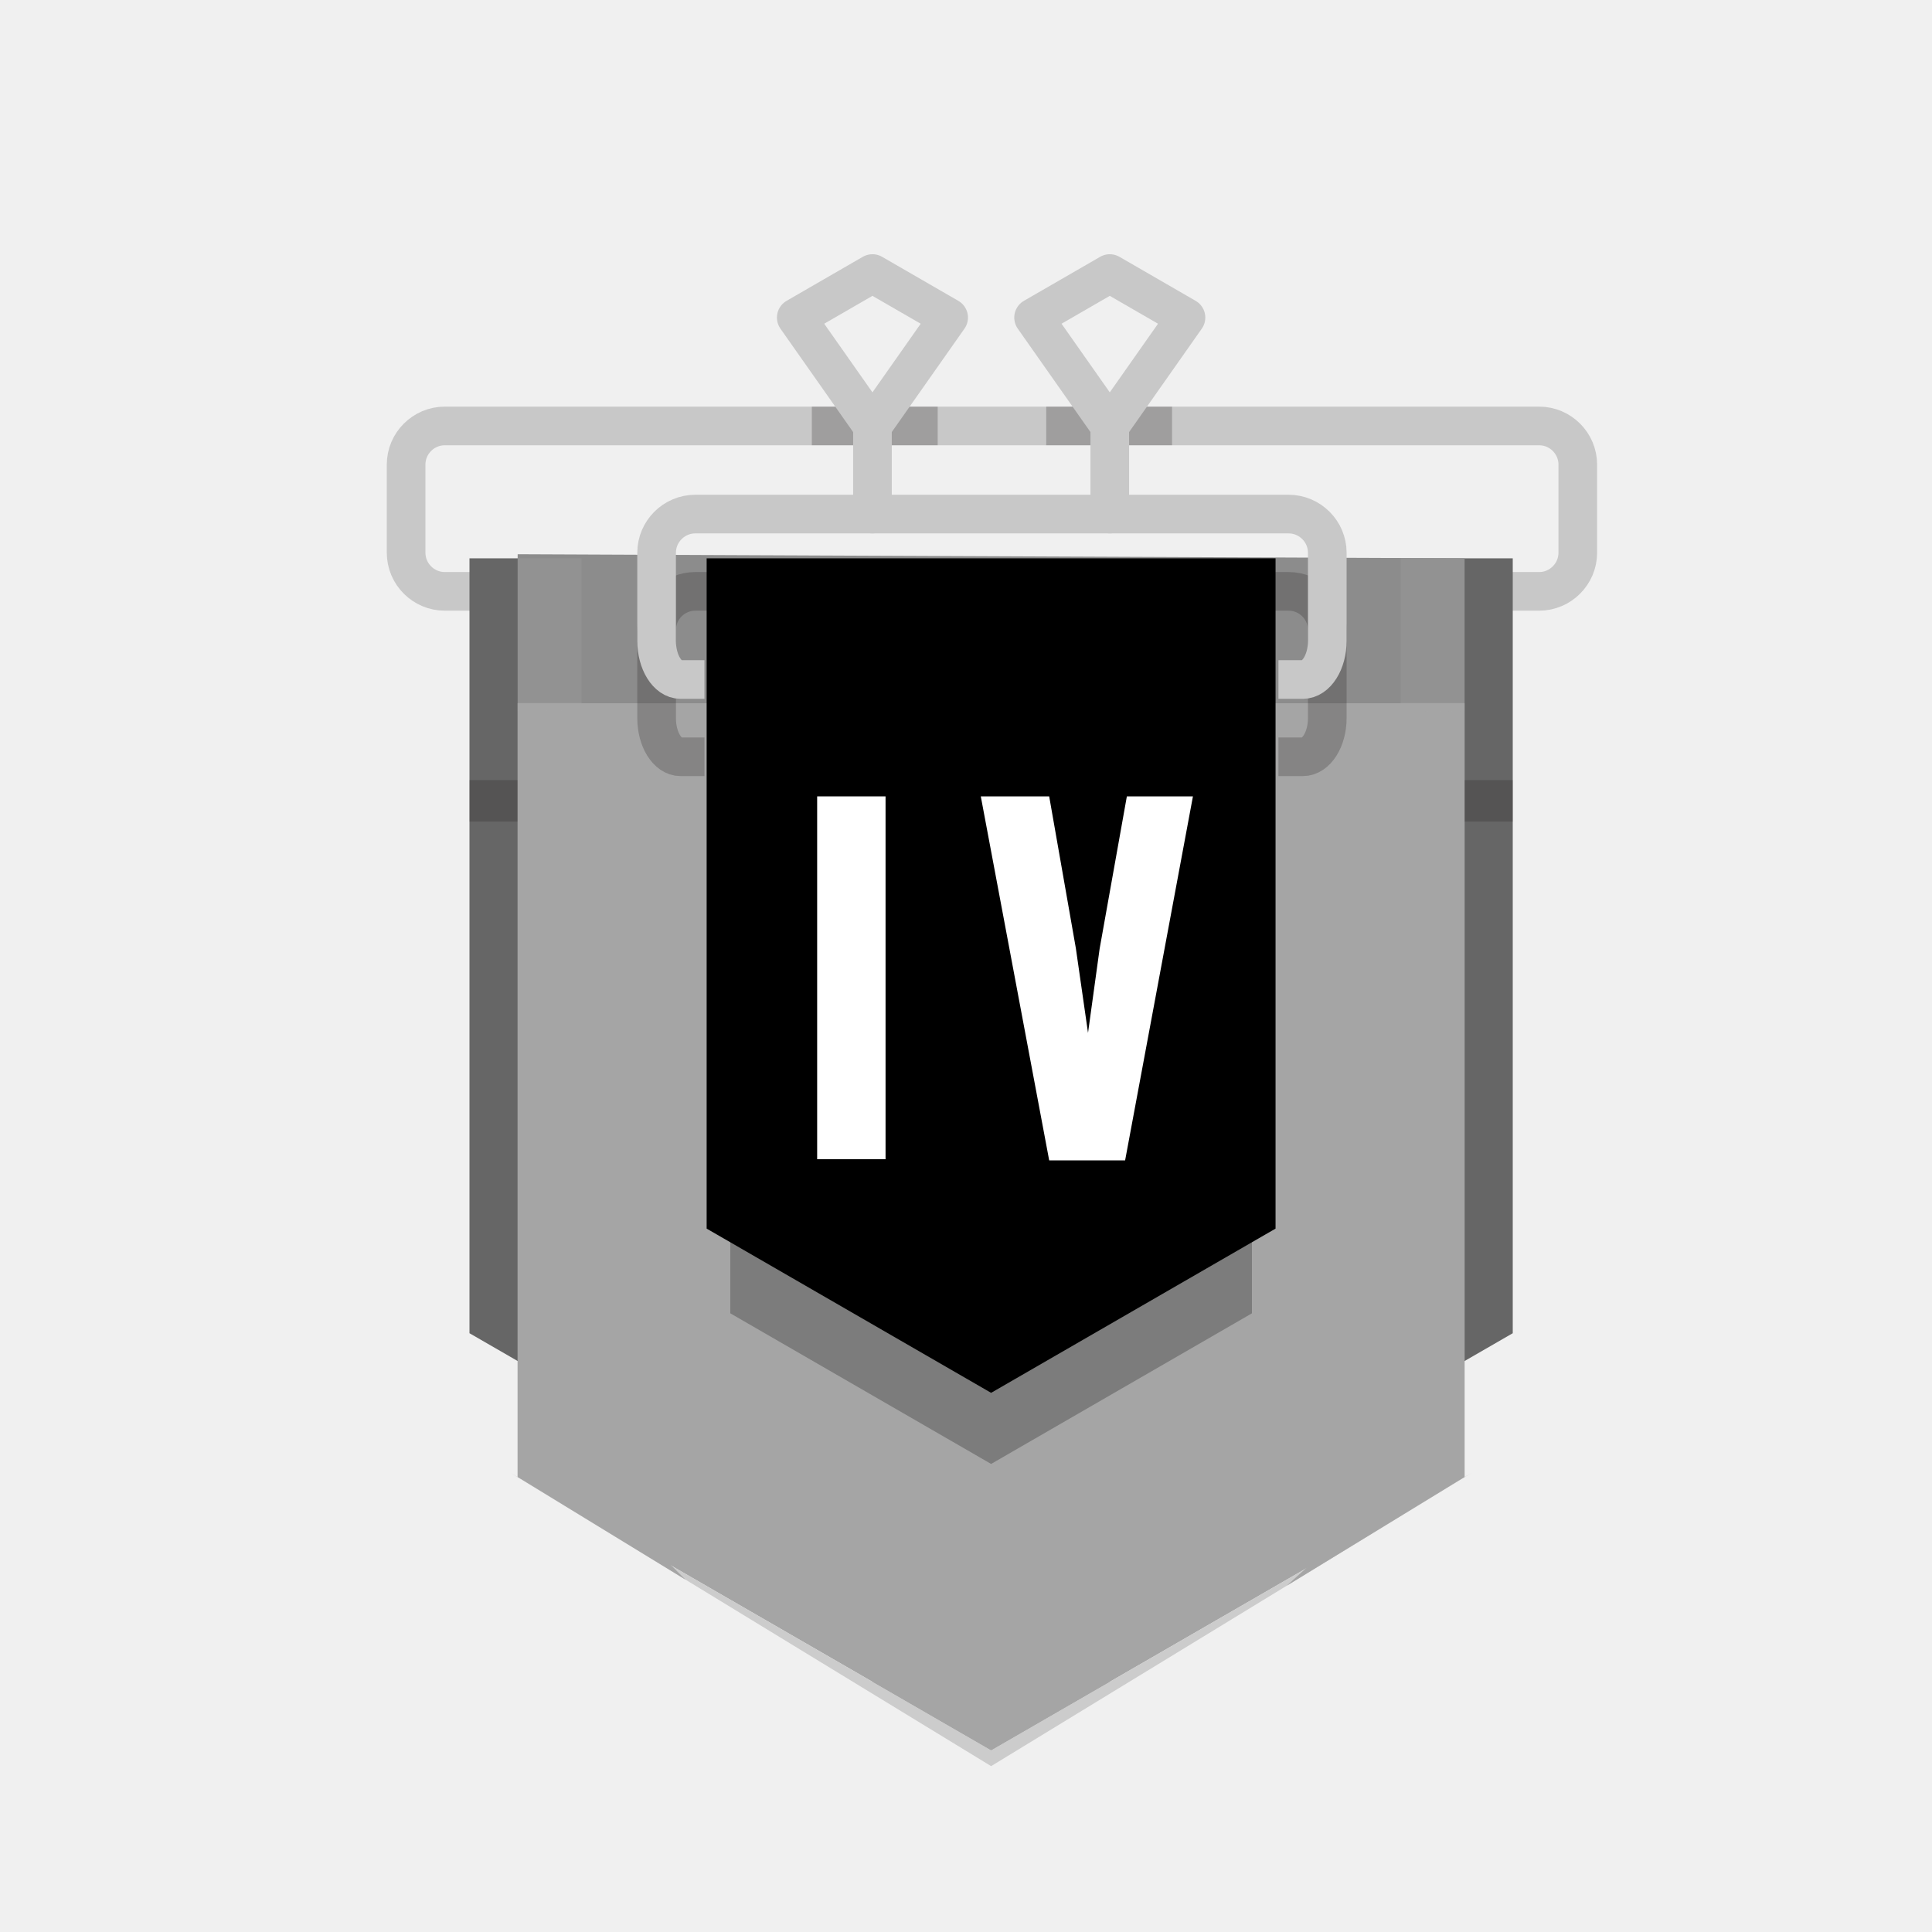
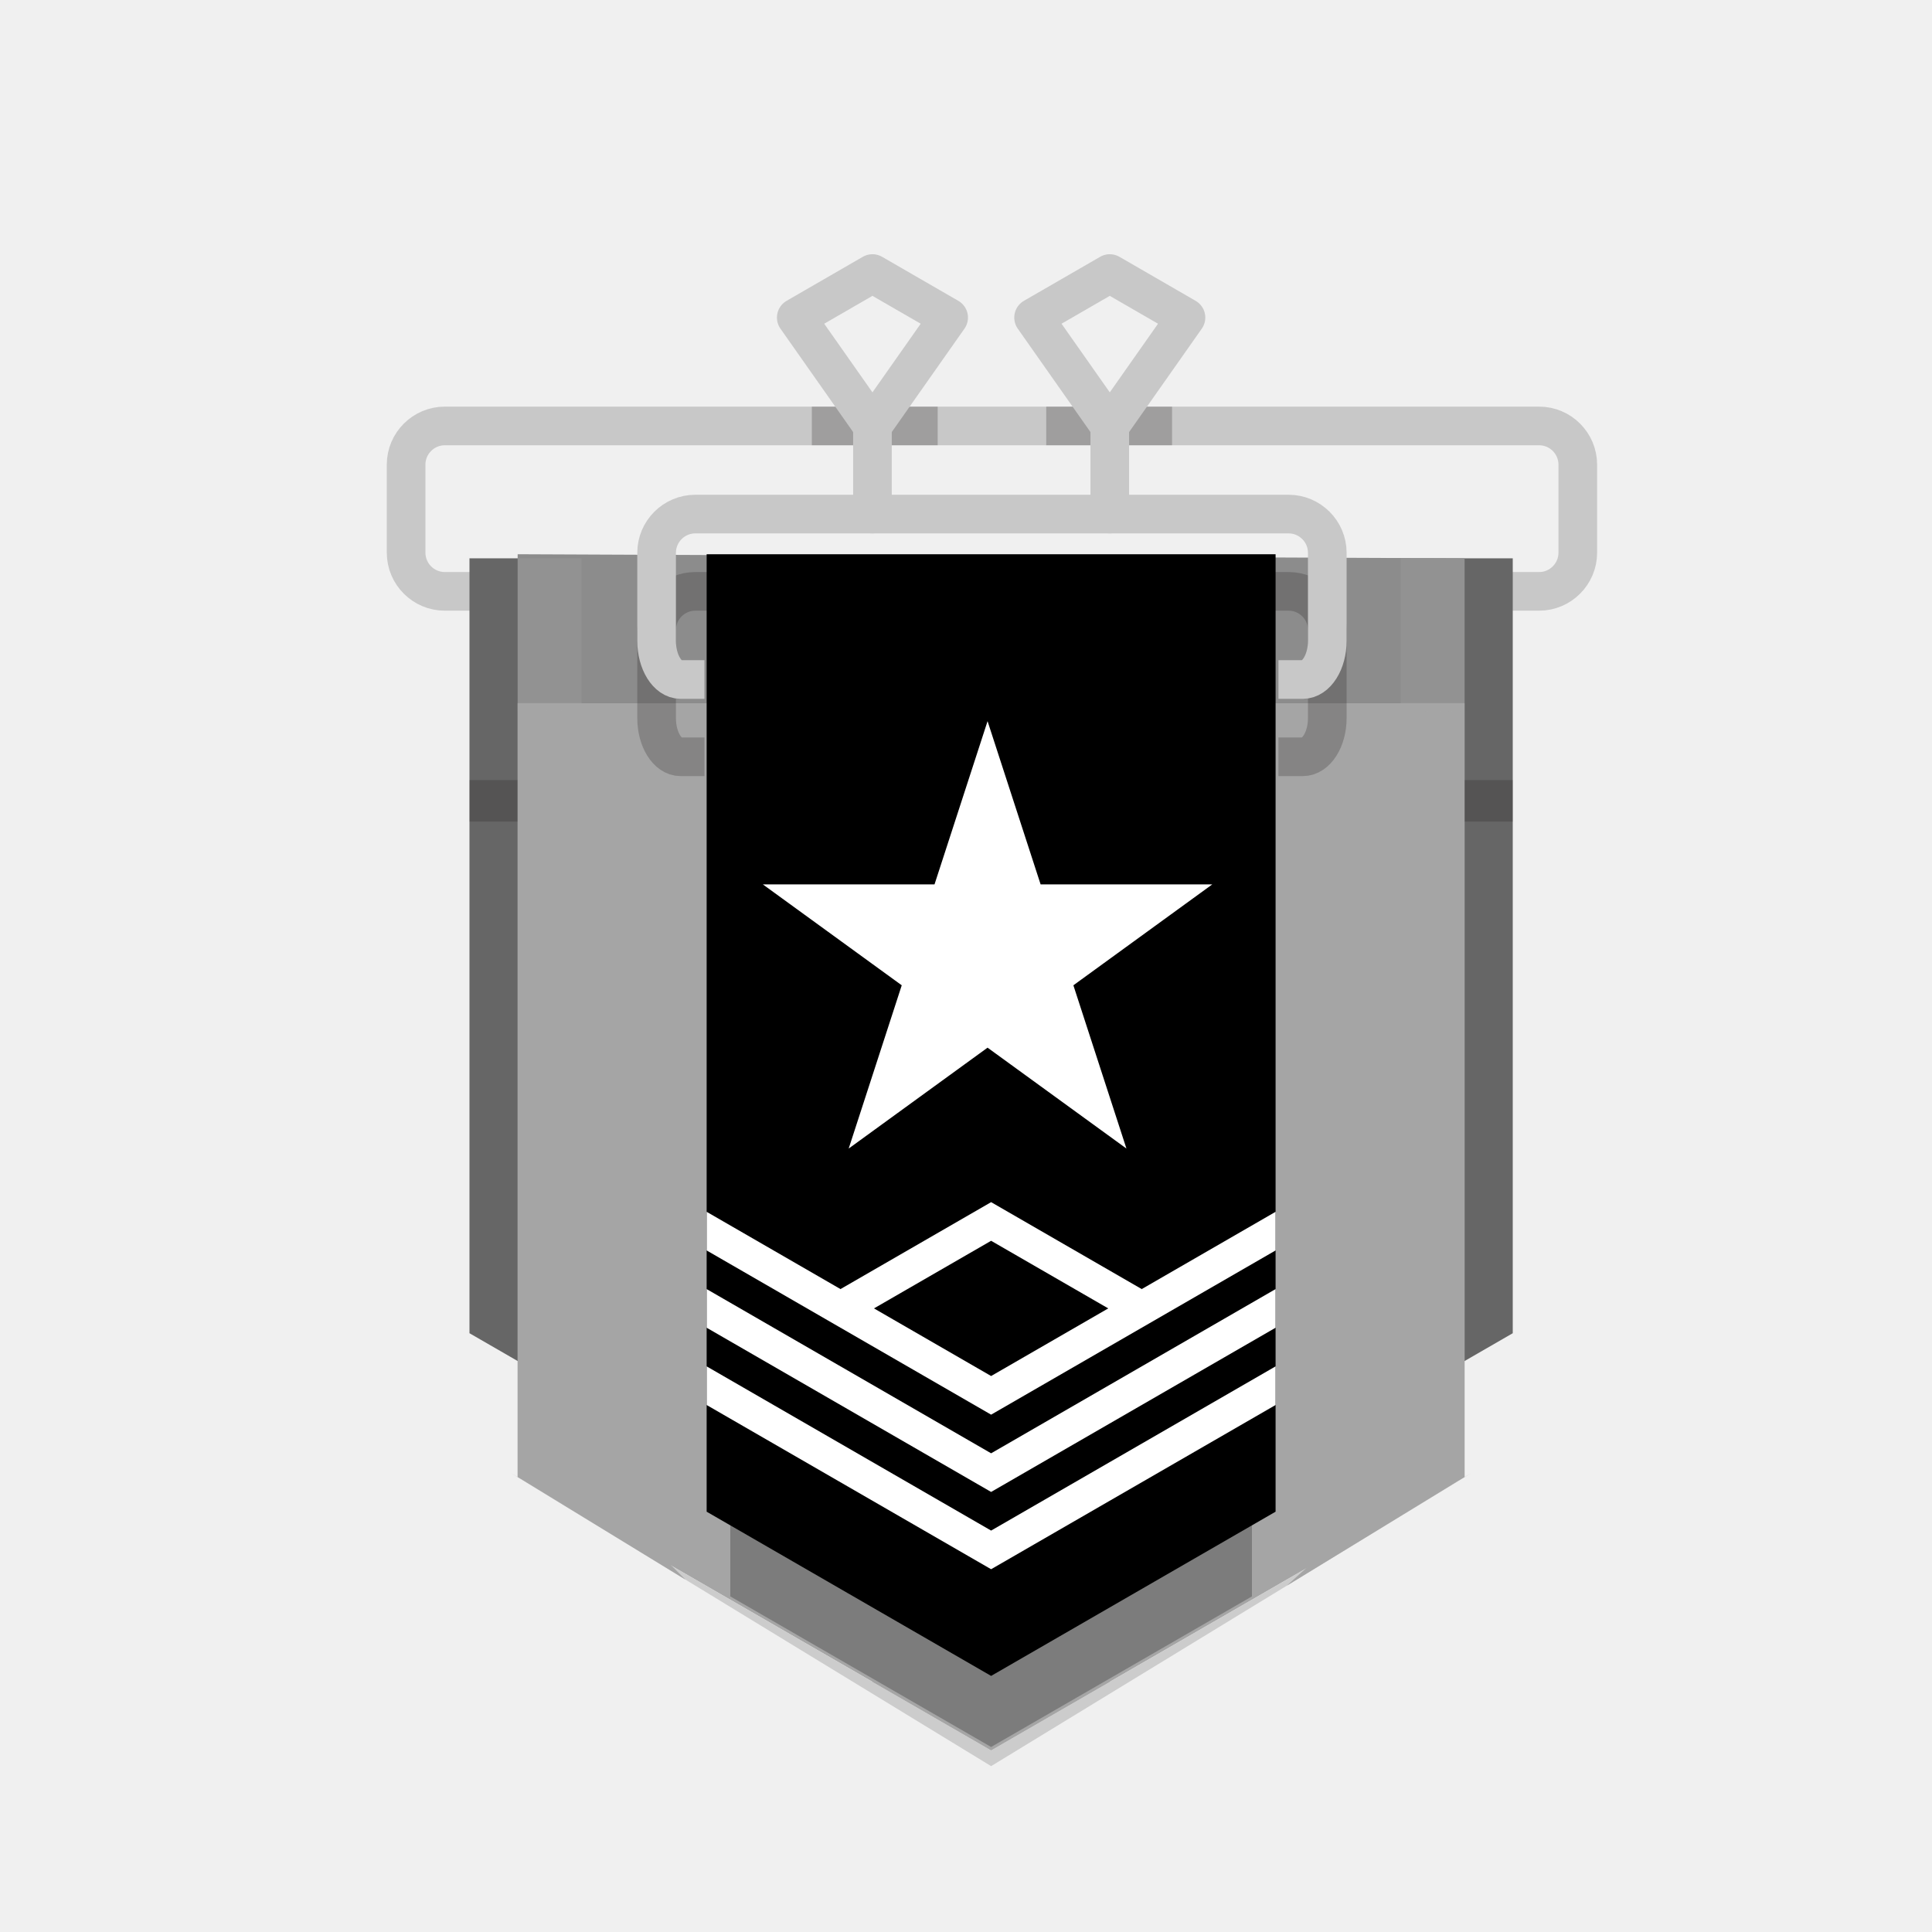
<svg xmlns="http://www.w3.org/2000/svg" xmlns:xlink="http://www.w3.org/1999/xlink" version="1.1" x="0px" y="0px" width="500px" height="500px" viewBox="0 0 500 500" enable-background="new 0 0 500 500" xml:space="preserve">
  <symbol id="League_x5F_Silver" viewBox="-250.5 -250.36 501 501">
    <polygon opacity="0" fill="#A5A5A5" points="-173.21,99.36 0,199.36 173.21,99.36 173.21,-100.64 0,-200.64 -173.21,-100.64  " />
    <g>
      <path fill="none" stroke="#C8C8C8" stroke-width="10" stroke-linecap="round" stroke-linejoin="round" stroke-miterlimit="10" d="    M141.83,99.29c5.5,0,10,4.5,10,10l0,22.81c0,5.5-4.5,10-10,10H-141.4c-5.5,0-10-4.5-10-10l0-22.81c0-5.5,4.5-10,10-10H141.83z" />
    </g>
    <polygon opacity="0" fill="none" stroke="#231F20" stroke-miterlimit="10" points="250,-249.86 -250,-249.86 -250,250.14    250,250.14  " />
    <polygon fill="#666666" points="-135,-92.7 0,-170.64 135,-92.7 135,107.84 -135,107.84  " />
    <polyline fill="#8C8C8C" points="122.53,107.84 122.53,70.38 -122.53,70.38 -122.53,108.9  " />
    <polygon fill="#A5A5A5" points="-122.53,-129.9 0,-200.64 122.53,-129.9 122.53,70.38 -122.53,70.38  " />
    <polygon opacity="0.25" fill="#231F20" points="-122.53,39.7 -135,39.7 -135,50.45 -122.53,50.45  " />
    <polygon opacity="0.25" fill="#231F20" points="135,39.7 122.53,39.7 122.53,50.45 135,50.45  " />
    <polygon fill="#CCCCCC" points="124.4,-128.82 0,-200.64 -124.41,-128.82 0,-204.74  " />
    <path fill="#A5A5A5" d="M-122.53-129.9l43.44-26.58L-106-129.59V70.38h-16.53V-129.9z M106,70.38v-201.72l-29.52-26.73l46.04,28.16   V70.38H106z" />
    <polygon fill="#A5A5A5" points="-30.71,70.38 0,88.11 30.71,70.38 30.71,-182.91 0,-200.64 -30.71,-182.91  " />
    <path opacity="0.25" fill="#A5A5A5" d="M-106,68.4v39.44h-16.53v-39.5 M122.53,68.34v39.5H106V68.05" />
    <g>
      <g opacity="0.25">
        <path fill="none" stroke="#231F20" stroke-width="10" stroke-linejoin="round" stroke-miterlimit="10" d="M74.36,56.48     c0,0,2.84,0,6.32,0s6.32,4.5,6.32,10l0,22.81c0,5.5-4.5,10-10,10H-76.57c-5.5,0-10-4.5-10-10l0-22.81c0-5.5,2.79-10,6.19-10     s6.19,0,6.19,0" />
      </g>
      <g opacity="0.25">
        <line fill="none" stroke="#231F20" stroke-width="10" stroke-linejoin="round" stroke-miterlimit="10" x1="46.83" y1="142.1" x2="14.26" y2="142.1" />
      </g>
      <g opacity="0.25">
        <line fill="none" stroke="#231F20" stroke-width="10" stroke-linejoin="round" stroke-miterlimit="10" x1="-13.83" y1="142.1" x2="-46.4" y2="142.1" />
      </g>
      <line fill="none" stroke="#C8C8C8" stroke-width="10" stroke-linecap="round" stroke-linejoin="round" stroke-miterlimit="10" x1="-30.71" y1="142.1" x2="-30.71" y2="119.29" />
      <line fill="none" stroke="#C8C8C8" stroke-width="10" stroke-linecap="round" stroke-linejoin="round" stroke-miterlimit="10" x1="30.71" y1="142.1" x2="30.71" y2="119.29" />
      <polygon fill="none" stroke="#C8C8C8" stroke-width="10" stroke-linecap="round" stroke-linejoin="round" stroke-miterlimit="10" points="    -30.71,142.1 -50.43,170.15 -30.71,181.54 -10.99,170.15   " />
      <polygon fill="none" stroke="#C8C8C8" stroke-width="10" stroke-linecap="round" stroke-linejoin="round" stroke-miterlimit="10" points="    30.71,142.1 10.99,170.15 30.71,181.54 50.43,170.15   " />
      <g>
        <path fill="none" stroke="#C8C8C8" stroke-width="10" stroke-linejoin="round" stroke-miterlimit="10" d="M74.36,76.48     c0,0,2.84,0,6.32,0s6.32,4.5,6.32,10l0,22.81c0,5.5-4.5,10-10,10H-76.57c-5.5,0-10-4.5-10-10l0-22.81c0-5.5,2.79-10,6.19-10     s6.19,0,6.19,0" />
      </g>
    </g>
  </symbol>
-   <symbol id="Position_x5F_4" viewBox="-250.5 -250.5 501 501">
-     <polygon opacity="0.25" points="67.5,-87.55 67.5,37.03 0,37.03 -67.5,37.03 -67.5,-87.55 0,-126.53  " />
-     <polygon opacity="0" fill="none" stroke="#FF0000" stroke-width="10" stroke-miterlimit="10" points="-173.21,99.22 0,199.22    173.21,99.22 173.21,-100.78 0,-200.78 -173.21,-100.78  " />
-     <polygon opacity="0" fill="none" stroke="#FF0000" stroke-width="10" stroke-miterlimit="10" points="-142.03,-82.78 0,-0.78    142.03,-82.78 142.03,-82.78 0,-164.78 -142.03,-82.78  " />
+   <symbol id="Position_x5F_1_3_" viewBox="-250.5 -250.5 501 501">
+     <g opacity="0">
+       <polygon fill="none" stroke="#FF0000" stroke-width="0.25" stroke-miterlimit="10" points="-173.21,99.22 0,199.22 173.21,99.22     173.21,-100.78 0,-200.78 -173.21,-100.78   " />
+       <polygon fill="none" stroke="#FF0000" stroke-width="0.25" stroke-miterlimit="10" points="-142.03,-82.78 0,-0.78 142.03,-82.78     142.03,-82.78 0,-164.78 -142.03,-82.78   " />
+     </g>
    <polygon opacity="0" fill="none" stroke="#231F20" stroke-miterlimit="10" points="250,-250 -250,-250 -250,250 250,250  " />
    <g>
-       <polygon points="73.61,-65.63 73.61,107.84 0,107.84 -73.62,107.84 -73.62,-65.63 0,-108.13   " />
-       <g>
-         <path fill="#FFFFFF" d="M-45.02-47.67v93.9h17.7v-93.9H-45.02z" />
-         <path fill="#FFFFFF" d="M15.03-47.97l-17.7,94.2h17.7l6.9-39.3l3.15-21.9l3,21.75l7.05,39.45h17.1l-17.55-94.2H15.03z" />
-       </g>
+       <polygon opacity="0.25" points="67.5,-161.81 67.5,36.36 0,36.36 -67.5,36.36 -67.5,-161.81 0,-200.78   " />
+       <polygon points="73.62,-139.89 73.62,107.9 0,107.9 -73.62,107.9 -73.62,-139.89 0,-182.39   " />
+       <polygon fill="#FFFFFF" points="-0.92,64.7 12.81,22.45 57.23,22.45 21.29,-3.66 35.02,-45.91 -0.92,-19.8 -36.86,-45.91     -23.13,-3.66 -59.07,22.45 -14.65,22.45   " />
    </g>
-     <polygon fill="none" points="135,99.25 0,99.36 -135,99.25 -135,-122.84 0,-200.78 135,-122.84  " />
+     <polygon fill="#FFFFFF" points="-73.62,-102.28 0,-144.78 73.62,-102.28 73.62,-112.28 0,-154.78 -73.62,-112.28  " />
+     <polygon fill="#FFFFFF" points="-73.62,-82.28 0,-124.78 73.62,-82.28 73.62,-92.28 0,-134.78 -73.62,-92.28  " />
+     <polygon fill="#FFFFFF" points="-73.62,-62.28 0,-104.78 73.62,-62.28 73.62,-72.28 0,-114.78 -73.62,-72.28  " />
+     <polygon fill="#FFFFFF" points="38.98,-92.28 0,-69.78 -38.98,-92.28 -38.98,-82.28 0,-59.78 38.98,-82.28  " />
  </symbol>
  <symbol id="base" viewBox="-251.5 -251.36 503 503">
    <polygon fill="none" stroke="#231F20" stroke-width="3" stroke-miterlimit="10" points="250,-249.86 -250,-249.86 -250,250.14    250,250.14  " />
    <line fill="none" stroke="#231F20" stroke-width="3" stroke-miterlimit="10" x1="-250" y1="250.14" x2="250" y2="-249.86" />
    <line fill="none" stroke="#231F20" stroke-width="3" stroke-miterlimit="10" x1="250" y1="250.14" x2="-250" y2="-249.86" />
    <polygon fill="none" stroke="#FF0000" stroke-width="10" stroke-miterlimit="10" points="-173.21,99.36 0,199.36 173.21,99.36    173.21,-100.64 0,-200.64 -173.21,-100.64  " />
  </symbol>
  <g id="Layer_1" display="none">
</g>
  <g id="_x5B_HBE_x5D__-_Bg" display="none">
-     <rect x="-54.6" y="-1426.98" display="inline" fill="#3A3A3A" width="2615.48" height="4079.18" />
+     <rect x="-2055.66" y="-1426.98" display="inline" fill="#3A3A3A" width="2615.48" height="4079.18" />
  </g>
  <g id="_x5B_HBE_x5D__-_Struct" display="none">
    <g id="League_x5F_Bronze" display="inline">
	</g>
-     <use xlink:href="#base" width="503" height="503" id="XMLID_9_" x="-251.5" y="-251.36" transform="matrix(1 0 0 -1 256.5 252.334)" display="inline" overflow="visible" />
+     <use xlink:href="#base" width="503" height="503" id="XMLID_12_" x="-251.5" y="-251.36" transform="matrix(1 0 0 -1 256.5 252.334)" display="inline" overflow="visible" />
  </g>
  <g id="Bases">
    <g id="League_x5F_Diamond_x5F_Small">
      <g id="League_x5F_Diamond">
		</g>
    </g>
  </g>
  <g id="Compound">
    <g id="Rank_x5F_Copper_x5F_4_x5F_Small_1_">
      <g id="Rank_x5F_Copper_x5F_4_2_">
		</g>
    </g>
    <g id="Rank_x5F_Copper_x5F_4_x5F_Small_2_">
      <g id="Rank_x5F_Copper_x5F_4_3_">
		</g>
    </g>
    <g id="Rank_x5F_Copper_x5F_4_5_">
      <g id="League_x5F_Copper">
		</g>
    </g>
    <g id="Rank_x5F_Copper_x5F_4_x5F_Small_4_">
      <g id="Rank_x5F_Copper_x5F_4_6_">
		</g>
    </g>
    <g id="Rank_x5F_Copper_x5F_4_x5F_Small_3_">
      <g id="Rank_x5F_Copper_x5F_4_4_">
		</g>
    </g>
    <g id="Rank_x5F_Copper_x5F_4_x5F_Small">
      <g id="Rank_x5F_Copper_x5F_4">
		</g>
    </g>
    <g id="Position_x5F_1_x5F_Small">
      <g id="Position_x5F_1_1_">
		</g>
    </g>
    <g id="Rank_x5F_Copper_x5F_3">
	</g>
    <g id="Rank_x5F_Copper_x5F_2">
	</g>
    <g id="Rank_x5F_Copper_x5F_1">
	</g>
    <g id="Rank_x5F_Bronze_x5F_4">
	</g>
    <g id="Rank_x5F_Bronze_x5F_3">
	</g>
    <g id="Rank_x5F_Bronze_x5F_2">
	</g>
    <g id="Rank_x5F_Bronze_x5F_1">
	</g>
    <g id="Rank_x5F_Silver_x5F_4">
-       <use xlink:href="#League_x5F_Silver" width="501" height="501" x="-250.5" y="-250.36" transform="matrix(1 0 0 -1 256.5 252.334)" overflow="visible" />
-       <use xlink:href="#Position_x5F_4" width="501" height="501" x="-250.5" y="-250.5" transform="matrix(1 0 0 -1 256.5 252.334)" overflow="visible" />
-     </g>
+ 	</g>
    <g id="Rank_x5F_Silver_x5F_3">
	</g>
    <g id="Rank_x5F_Silver_x5F_2">
	</g>
    <g id="Rank_x5F_Silver_x5F_1">
- 	</g>
+       <use xlink:href="#League_x5F_Silver" width="501" height="501" x="-250.5" y="-250.36" transform="matrix(1 0 0 -1 256.5 252.334)" overflow="visible" />
+       <use xlink:href="#Position_x5F_1_3_" width="501" height="501" id="XMLID_39_" x="-250.5" y="-250.5" transform="matrix(1 0 0 -1 256.5 251.334)" overflow="visible" />
+     </g>
    <g id="Rank_x5F_Gold_x5F_4">
	</g>
    <g id="Rank_x5F_Gold_x5F_3">
	</g>
    <g id="Rank_x5F_Gold_x5F_2">
	</g>
    <g id="Rank_x5F_Gold_x5F_1">
	</g>
    <g id="Rank_x5F_Platinum_x5F_4">
	</g>
    <g id="Rank_x5F_Platinum_x5F_3">
	</g>
    <g id="Rank_x5F_Platinum_x5F_2">
	</g>
    <g id="Rank_x5F_Platinum_x5F_1">
      <g id="Position_x5F_1">
		</g>
    </g>
  </g>
</svg>
